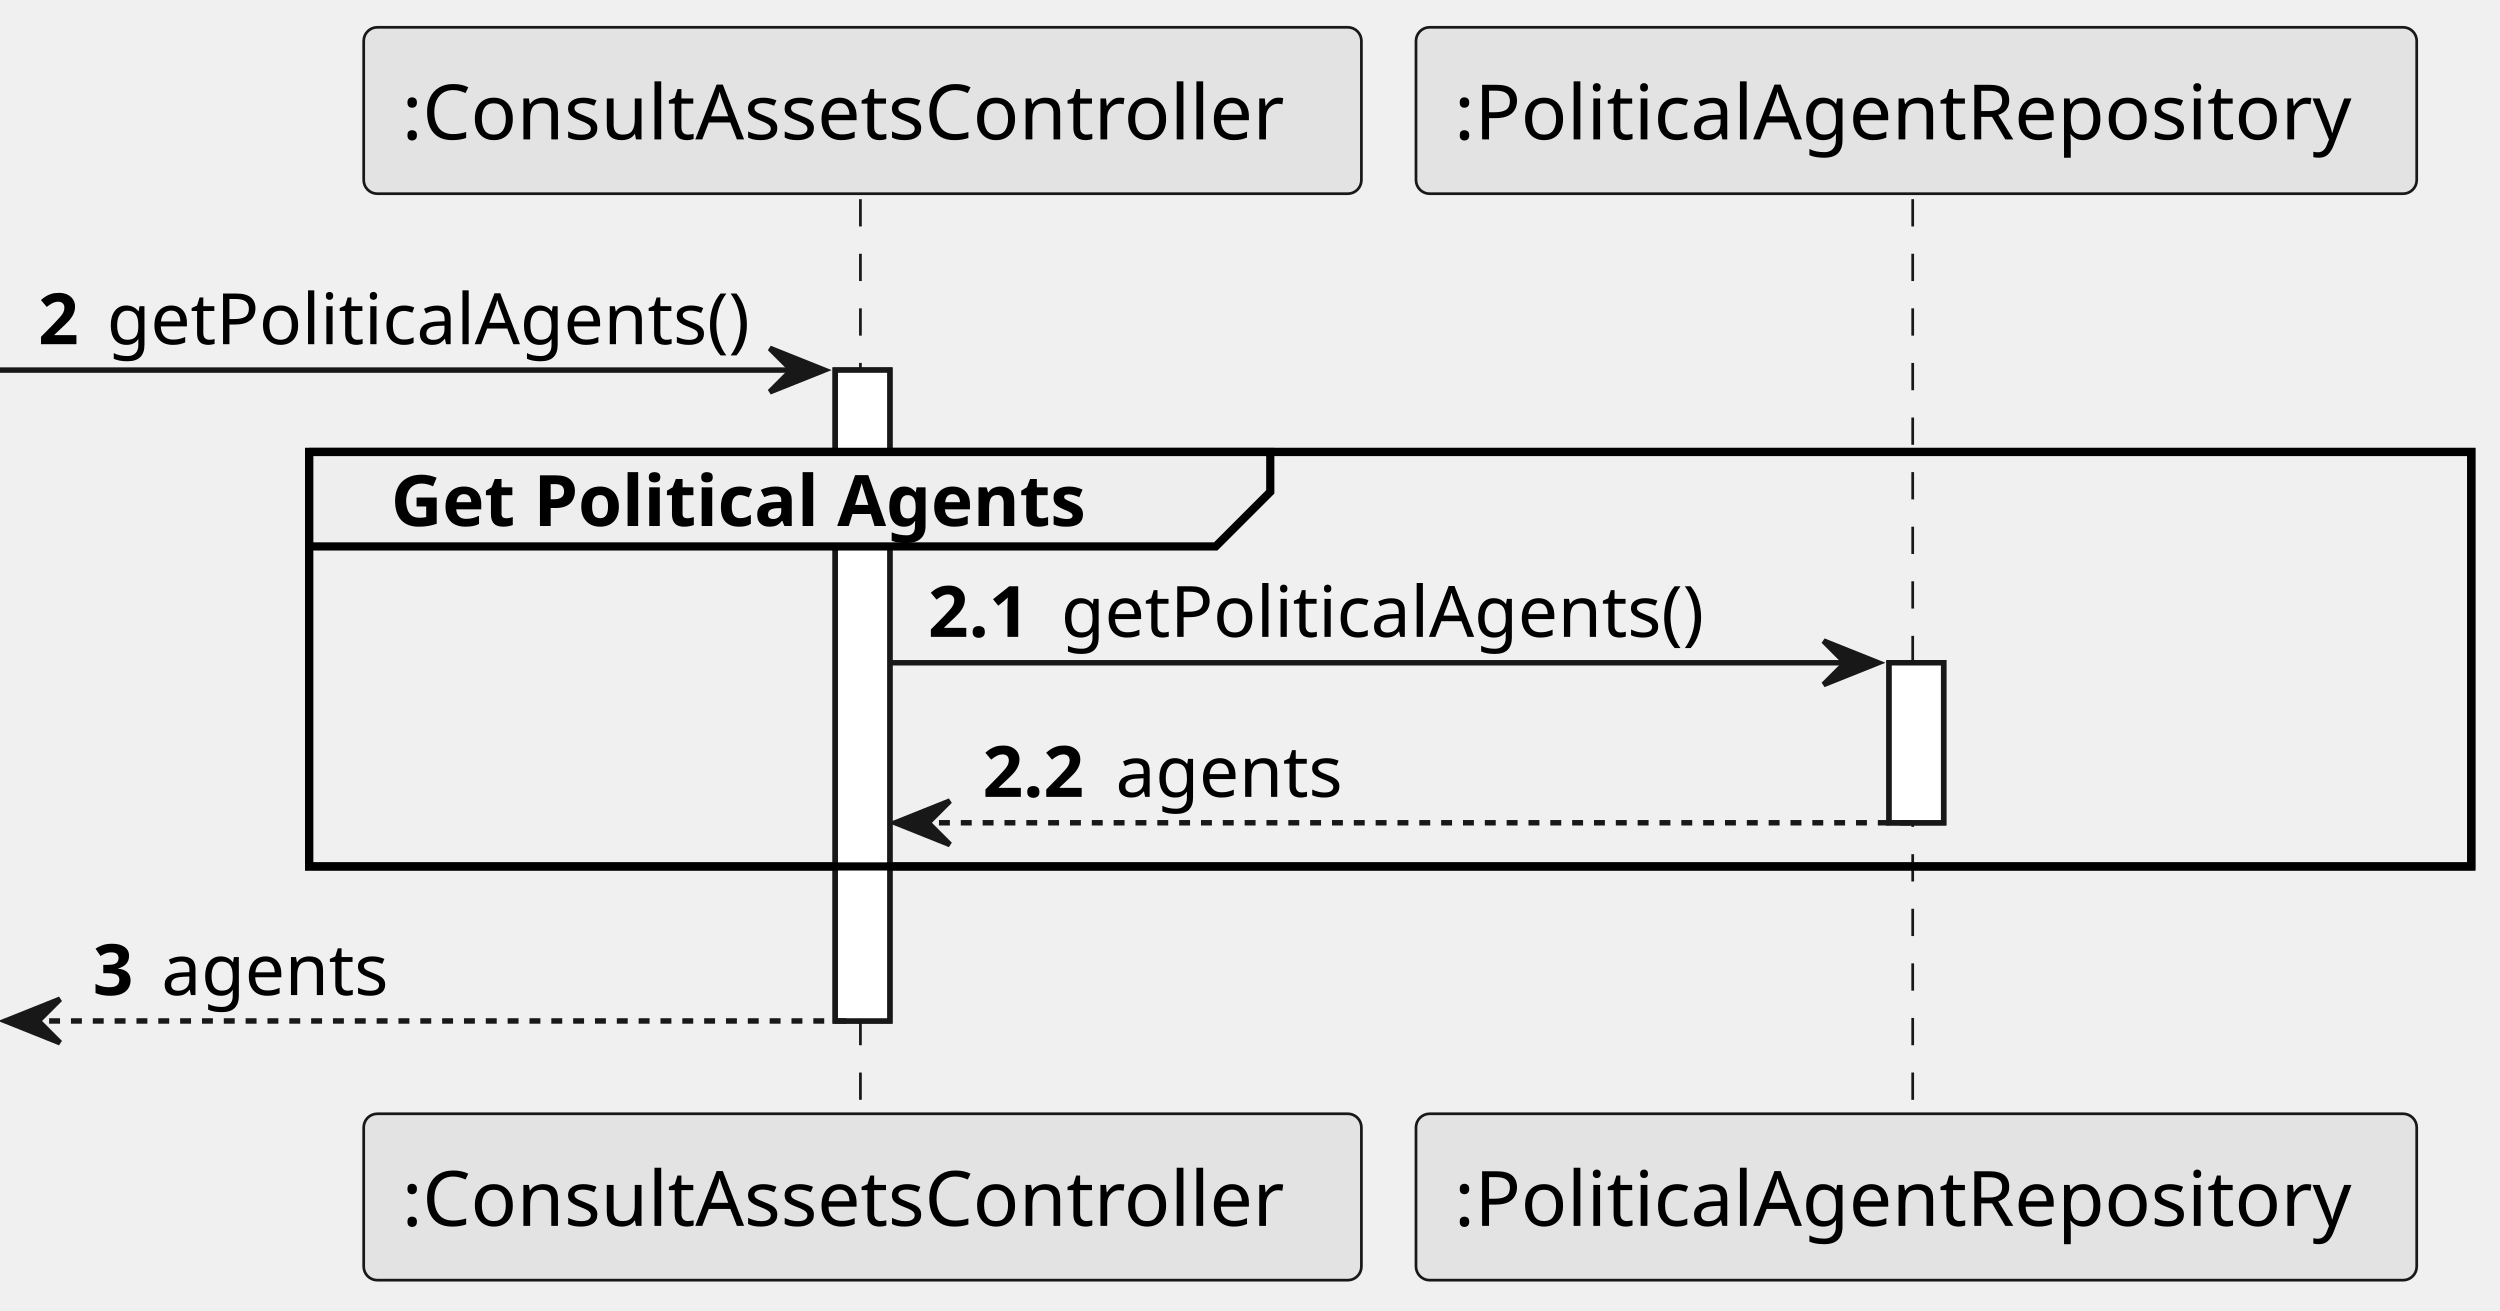
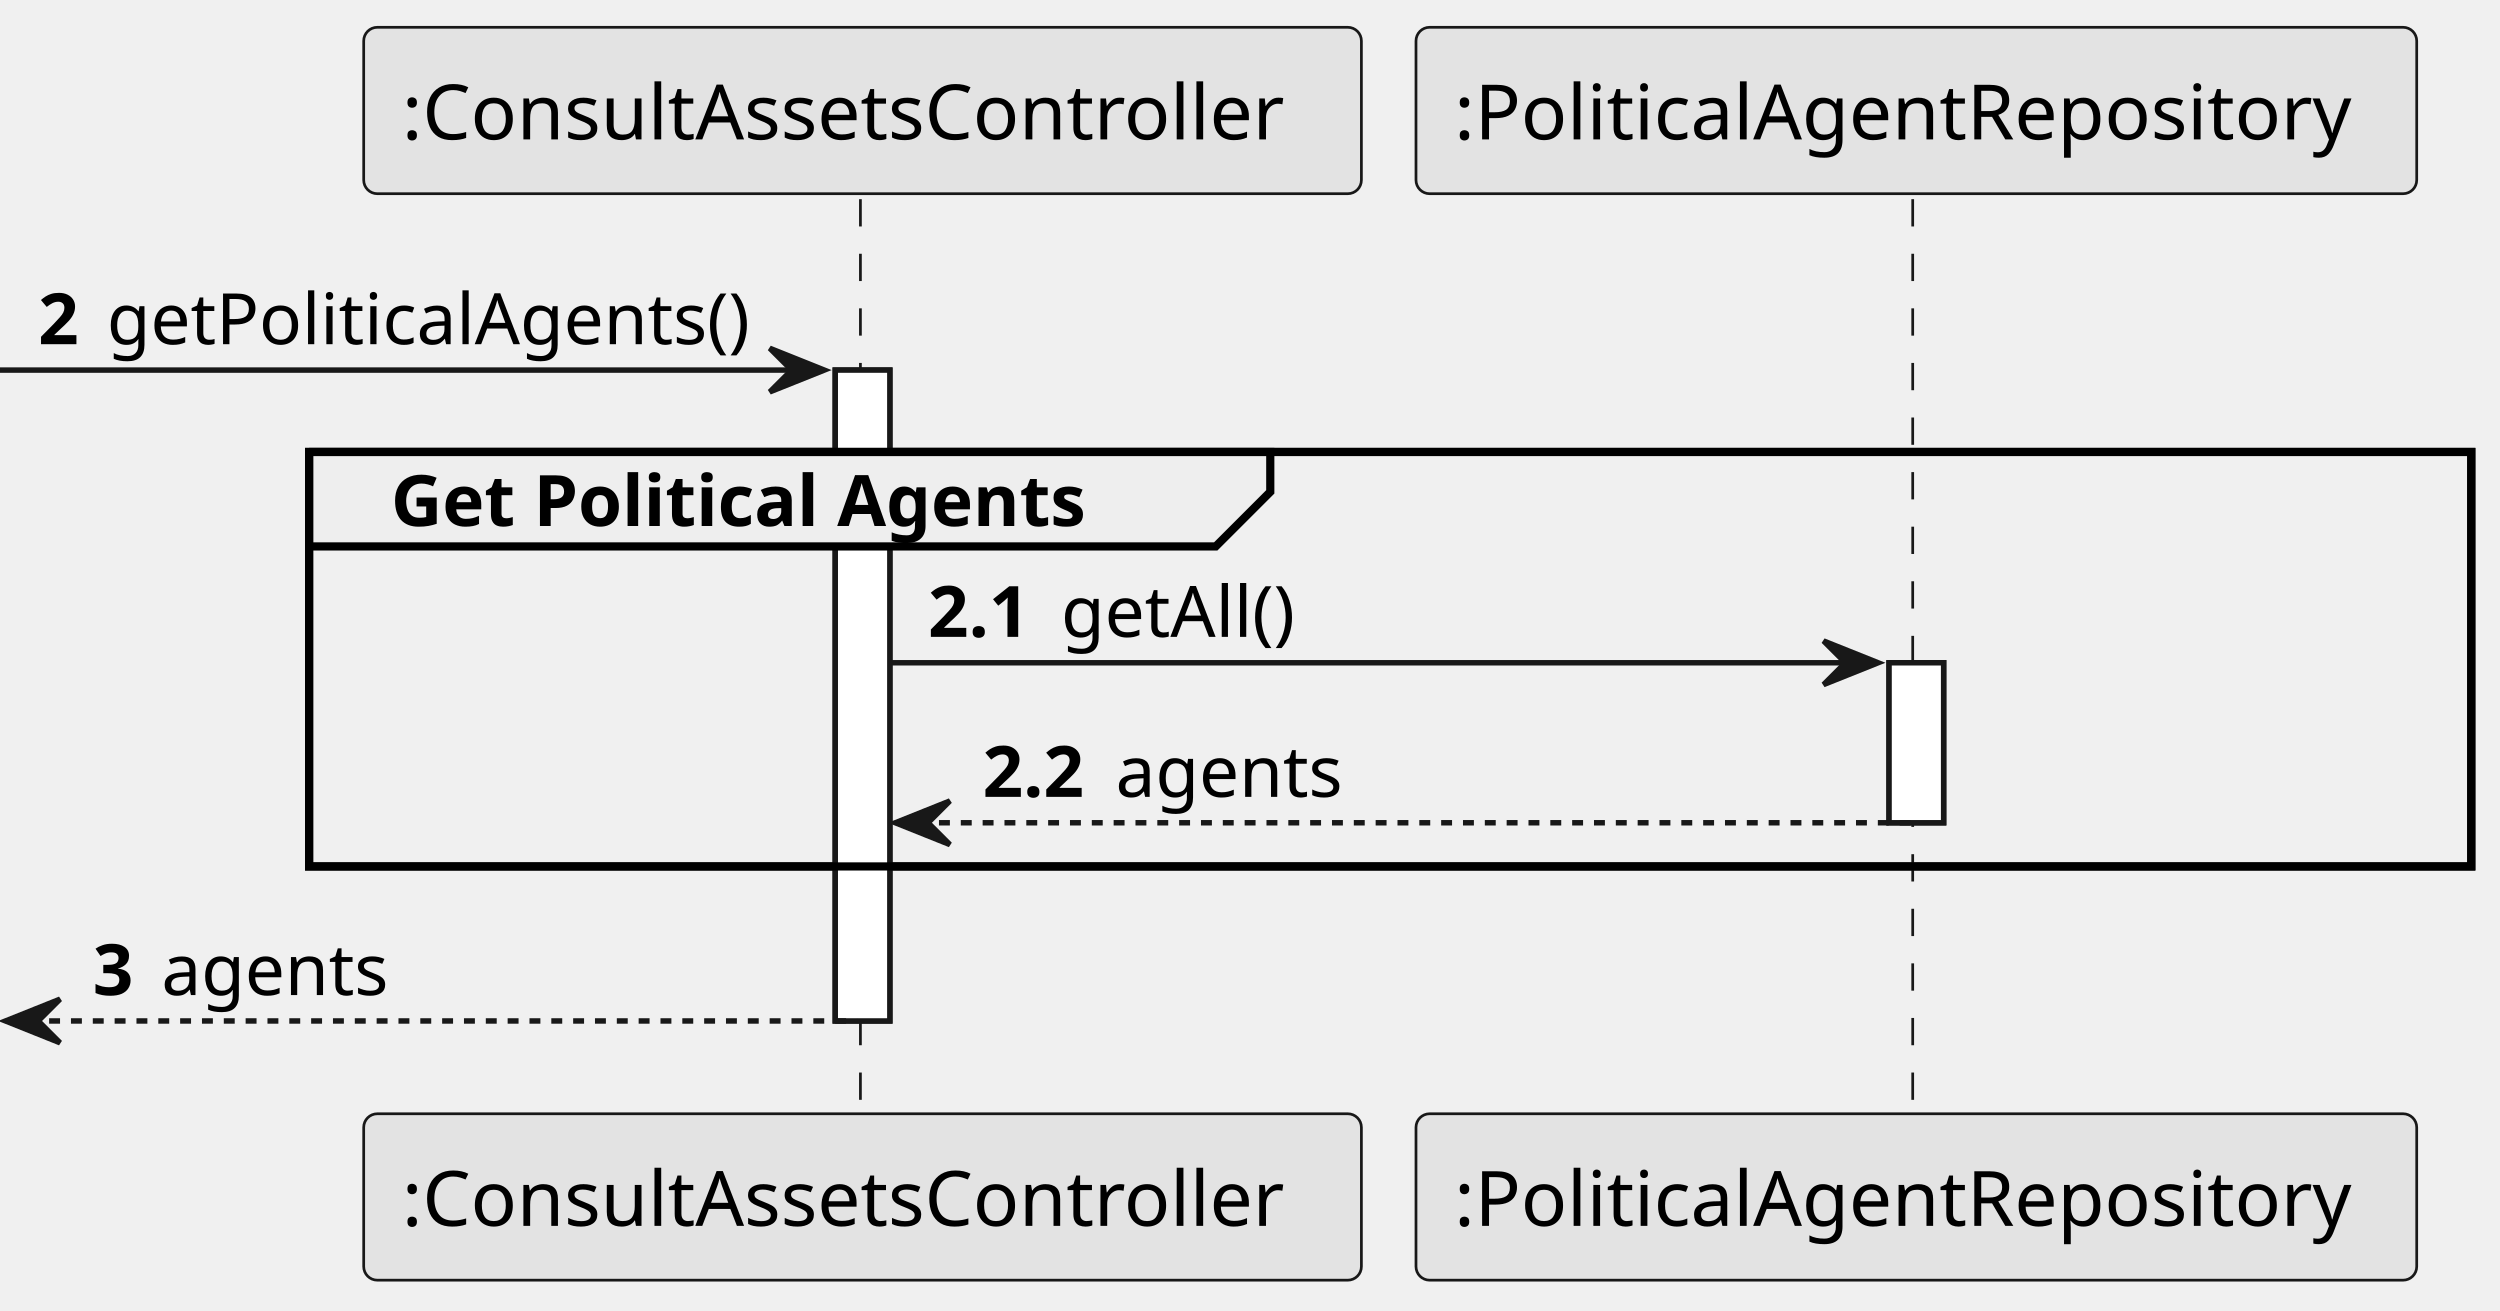
<svg xmlns="http://www.w3.org/2000/svg" contentStyleType="text/css" data-diagram-type="SEQUENCE" height="240px" preserveAspectRatio="none" style="width:458px;height:240px;background:#FFFFFF;" version="1.1" viewBox="0 0 458 240" width="458px" zoomAndPan="magnify">
  <defs />
  <g>
    <g>
      <rect fill="#FFFFFF" height="119.242" style="stroke:#181818;stroke-width:1;" width="10" x="153.019" y="67.799" />
    </g>
    <g>
      <rect fill="#FFFFFF" height="29.311" style="stroke:#181818;stroke-width:1;" width="10" x="346.075" y="121.42" />
    </g>
    <rect fill="none" height="75.932" style="stroke:#000000;stroke-width:1.5;" width="396.112" x="56.629" y="82.799" />
    <g class="participant-lifeline" data-entity-uid="part1" data-qualified-name="CTRL" id="part1-lifeline">
      <g>
        <rect fill="#000000" fill-opacity="0" height="168.553" width="8" x="154.019" y="36.488" />
        <line style="stroke:#181818;stroke-width:0.5;stroke-dasharray:5,5;" x1="157.629" x2="157.629" y1="36.488" y2="205.041" />
      </g>
    </g>
    <g class="participant-lifeline" data-entity-uid="part2" data-qualified-name="PAR" id="part2-lifeline">
      <g>
        <rect fill="#000000" fill-opacity="0" height="168.553" width="8" x="347.075" y="36.488" />
        <line style="stroke:#181818;stroke-width:0.5;stroke-dasharray:5,5;" x1="350.409" x2="350.409" y1="36.488" y2="205.041" />
      </g>
    </g>
    <g class="participant participant-head" data-entity-uid="part1" data-qualified-name="CTRL" id="part1-head">
      <rect fill="#E3E3E3" height="30.488" rx="2.5" ry="2.5" style="stroke:#181818;stroke-width:0.5;" width="182.779" x="66.629" y="5" />
      <text fill="#000000" font-family="sans-serif" font-size="14" lengthAdjust="spacing" textLength="168.779" x="73.629" y="25.535">:ConsultAssetsController</text>
    </g>
    <g class="participant participant-tail" data-entity-uid="part1" data-qualified-name="CTRL" id="part1-tail">
      <rect fill="#E3E3E3" height="30.488" rx="2.5" ry="2.5" style="stroke:#181818;stroke-width:0.5;" width="182.779" x="66.629" y="204.041" />
      <text fill="#000000" font-family="sans-serif" font-size="14" lengthAdjust="spacing" textLength="168.779" x="73.629" y="224.576">:ConsultAssetsController</text>
    </g>
    <g class="participant participant-head" data-entity-uid="part2" data-qualified-name="PAR" id="part2-head">
      <rect fill="#E3E3E3" height="30.488" rx="2.5" ry="2.5" style="stroke:#181818;stroke-width:0.5;" width="183.333" x="259.409" y="5" />
      <text fill="#000000" font-family="sans-serif" font-size="14" lengthAdjust="spacing" textLength="169.333" x="266.409" y="25.535">:PoliticalAgentRepository</text>
    </g>
    <g class="participant participant-tail" data-entity-uid="part2" data-qualified-name="PAR" id="part2-tail">
      <rect fill="#E3E3E3" height="30.488" rx="2.5" ry="2.5" style="stroke:#181818;stroke-width:0.5;" width="183.333" x="259.409" y="204.041" />
      <text fill="#000000" font-family="sans-serif" font-size="14" lengthAdjust="spacing" textLength="169.333" x="266.409" y="224.576">:PoliticalAgentRepository</text>
    </g>
    <g>
      <rect fill="#FFFFFF" height="119.242" style="stroke:#181818;stroke-width:1;" width="10" x="153.019" y="67.799" />
    </g>
    <g>
      <rect fill="#FFFFFF" height="29.311" style="stroke:#181818;stroke-width:1;" width="10" x="346.075" y="121.42" />
    </g>
    <g class="message" data-entity-1="part1" data-entity-2="part1" id="msg1">
      <polygon fill="#181818" points="141.019,63.799,151.019,67.799,141.019,71.799,145.019,67.799" style="stroke:#181818;stroke-width:1;" />
      <line style="stroke:#181818;stroke-width:1;" x1="0" x2="147.019" y1="67.799" y2="67.799" />
      <text fill="#000000" font-family="sans-serif" font-size="13" font-weight="bold" lengthAdjust="spacing" textLength="8.576" x="7" y="63.057">2</text>
      <text fill="#000000" font-family="sans-serif" font-size="13" lengthAdjust="spacing" textLength="121.443" x="19.576" y="63.057">getPoliticalAgents()</text>
    </g>
    <path d="M56.629,82.799 L232.715,82.799 L232.715,90.109 L222.715,100.109 L56.629,100.109 L56.629,82.799" fill="#EEEEEE" style="stroke:#000000;stroke-width:1.5;" />
    <rect fill="none" height="75.932" style="stroke:#000000;stroke-width:1.5;" width="396.112" x="56.629" y="82.799" />
    <text fill="#000000" font-family="sans-serif" font-size="13" font-weight="bold" lengthAdjust="spacing" textLength="131.085" x="71.629" y="96.367">Get Political Agents</text>
    <g class="message" data-entity-1="part1" data-entity-2="part2" id="msg2">
      <polygon fill="#181818" points="334.075,117.42,344.075,121.42,334.075,125.42,338.075,121.42" style="stroke:#181818;stroke-width:1;" />
      <line style="stroke:#181818;stroke-width:1;" x1="163.019" x2="340.075" y1="121.42" y2="121.42" />
      <text fill="#000000" font-family="sans-serif" font-size="13" font-weight="bold" lengthAdjust="spacing" textLength="20.363" x="170.019" y="116.678">2.1</text>
-       <text fill="#000000" font-family="sans-serif" font-size="13" lengthAdjust="spacing" textLength="121.443" x="194.382" y="116.678">getPoliticalAgents()</text>
+       <text fill="#000000" font-family="sans-serif" font-size="13" lengthAdjust="spacing" textLength="45.151" x="194.382" y="116.678">getAll()</text>
    </g>
    <g class="message" data-entity-1="part2" data-entity-2="part1" id="msg3">
      <polygon fill="#181818" points="174.019,146.731,164.019,150.731,174.019,154.731,170.019,150.731" style="stroke:#181818;stroke-width:1;" />
      <line style="stroke:#181818;stroke-width:1;stroke-dasharray:2,2;" x1="168.019" x2="350.075" y1="150.731" y2="150.731" />
      <text fill="#000000" font-family="sans-serif" font-size="13" font-weight="bold" lengthAdjust="spacing" textLength="20.363" x="180.019" y="145.988">2.2</text>
      <text fill="#000000" font-family="sans-serif" font-size="13" lengthAdjust="spacing" textLength="42.085" x="204.382" y="145.988">agents</text>
    </g>
    <g class="message" data-entity-1="part1" data-entity-2="part1" id="msg4">
      <polygon fill="#181818" points="11,183.041,1,187.041,11,191.041,7,187.041" style="stroke:#181818;stroke-width:1;" />
      <line style="stroke:#181818;stroke-width:1;stroke-dasharray:2,2;" x1="5" x2="157.019" y1="187.041" y2="187.041" />
      <text fill="#000000" font-family="sans-serif" font-size="13" font-weight="bold" lengthAdjust="spacing" textLength="8.576" x="17" y="182.299">3</text>
      <text fill="#000000" font-family="sans-serif" font-size="13" lengthAdjust="spacing" textLength="42.085" x="29.576" y="182.299">agents</text>
    </g>
  </g>
</svg>
